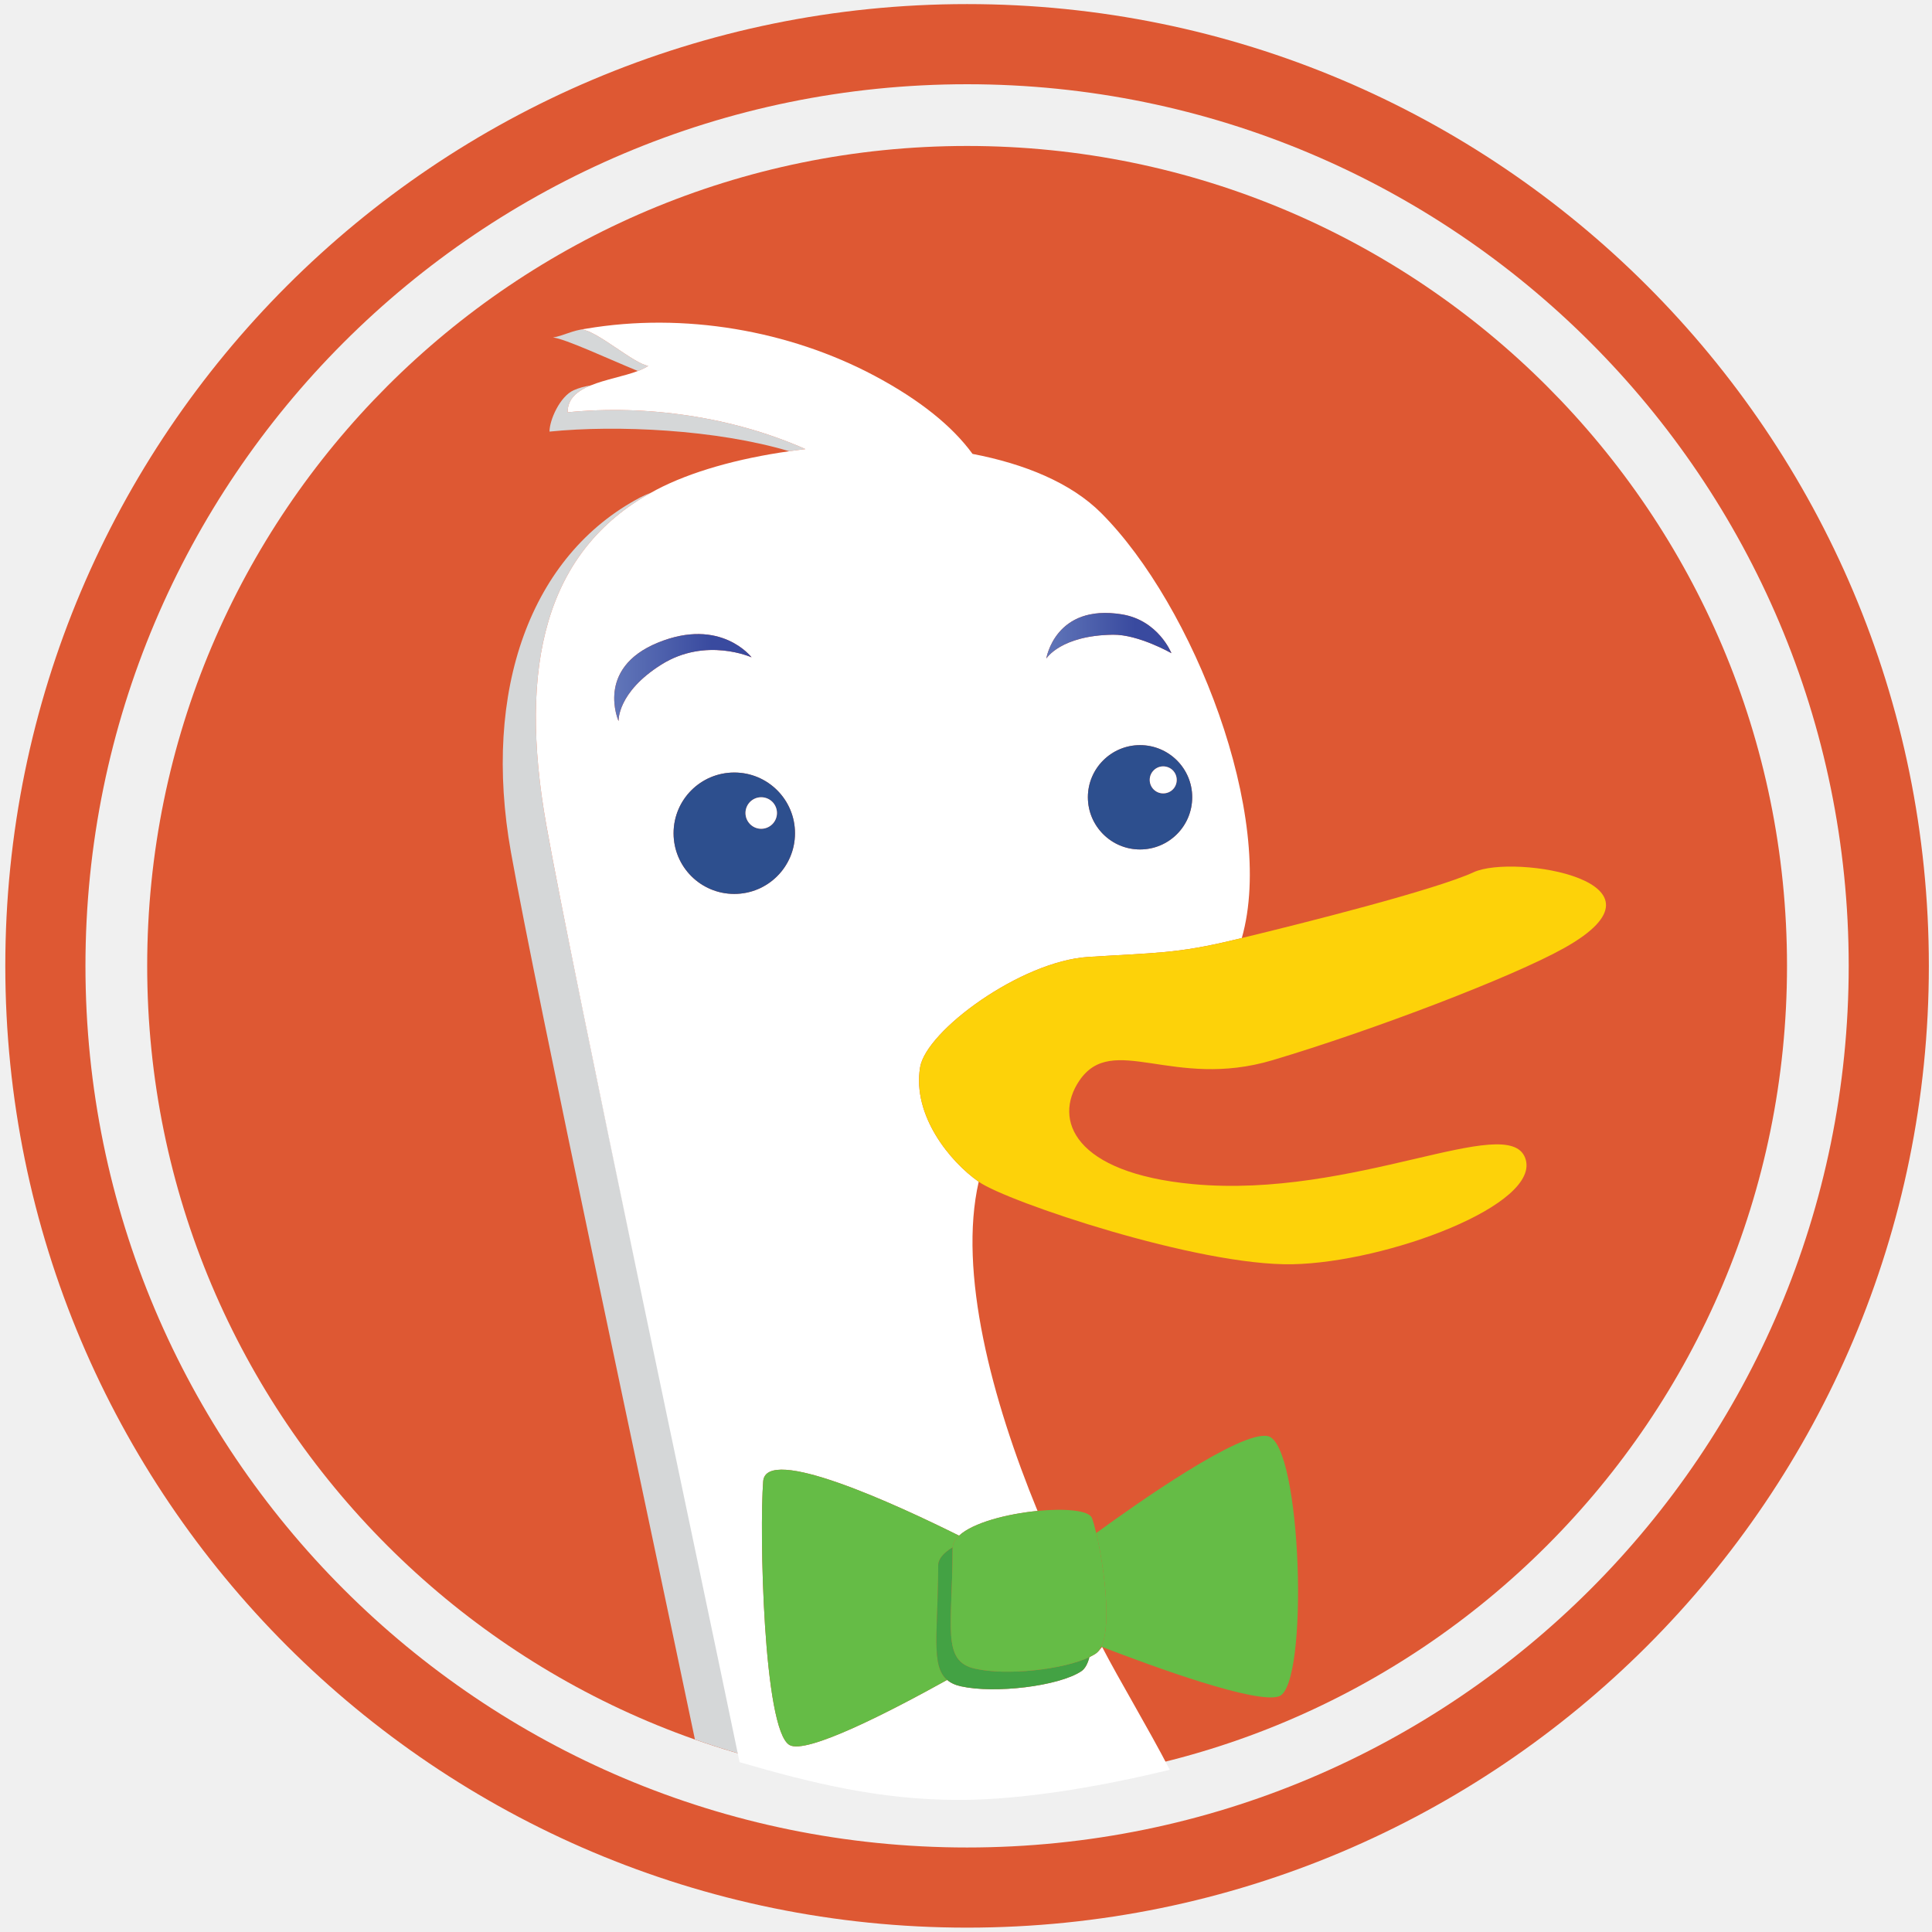
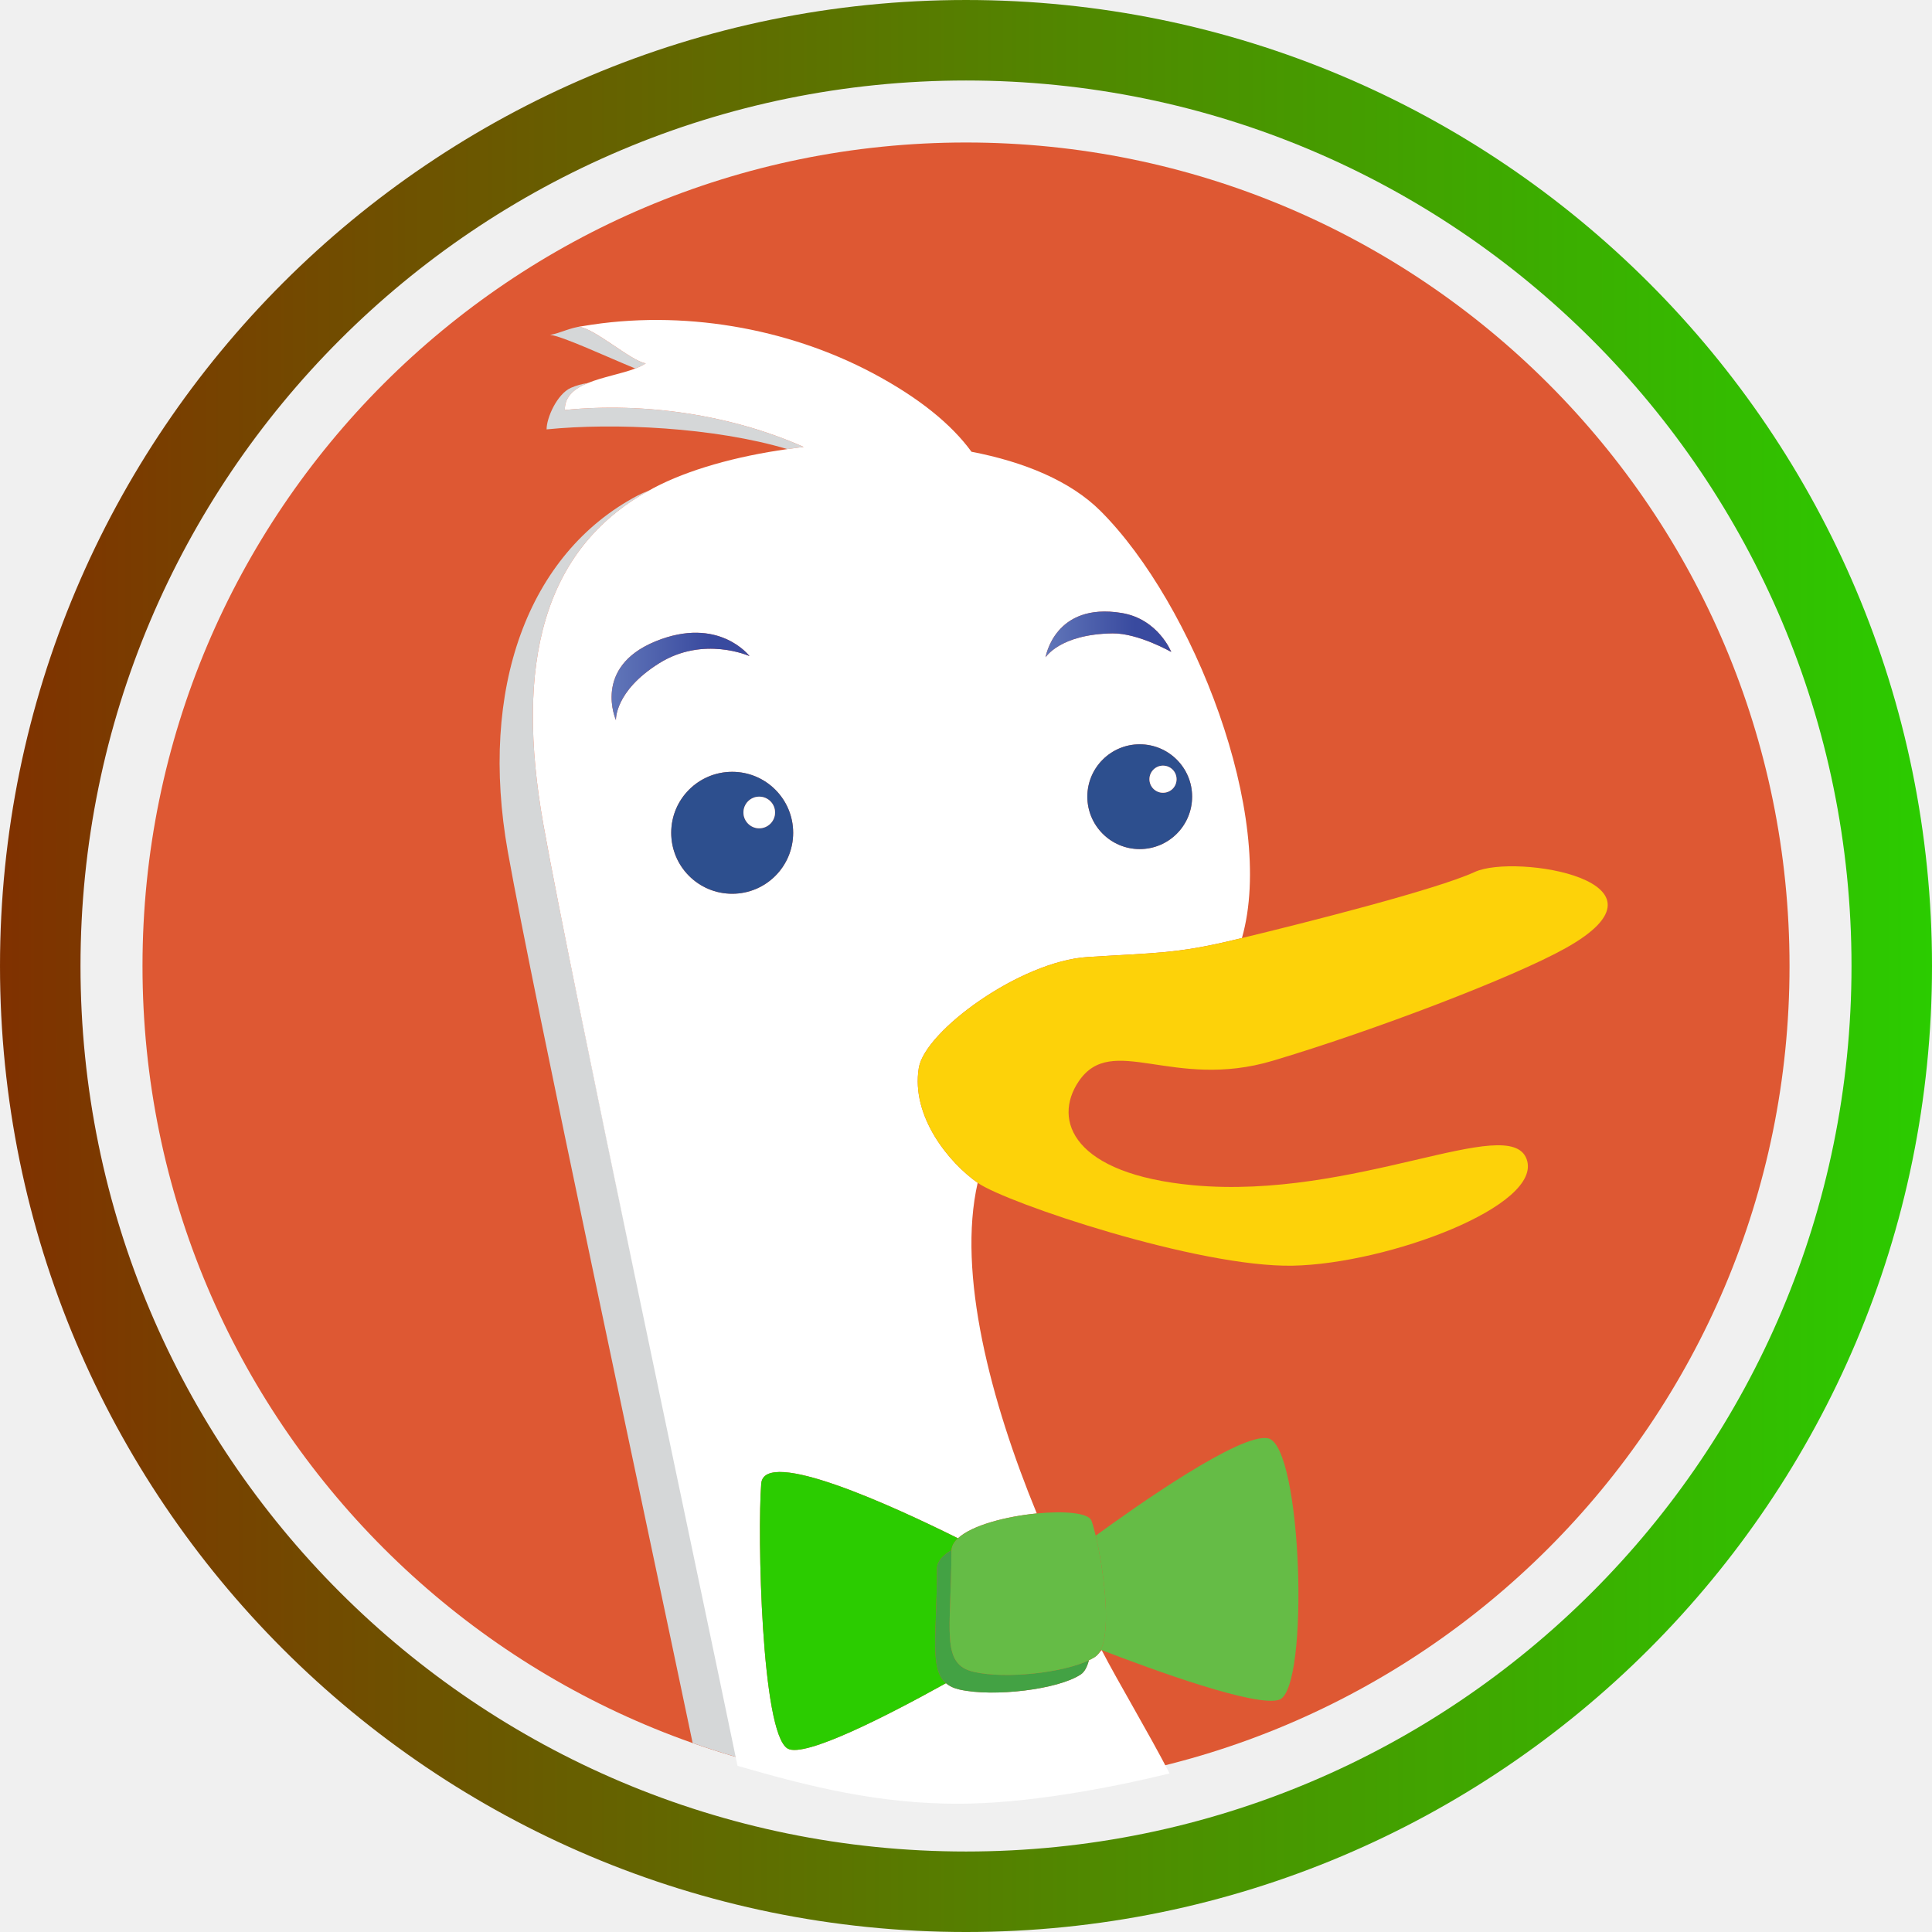
- <svg xmlns="http://www.w3.org/2000/svg" width="800px" height="800px" viewBox="0 -0.5 256 256" version="1.1" preserveAspectRatio="xMidYMid">
+ <svg xmlns="http://www.w3.org/2000/svg" version="1.1" width="170.796" height="170.796" viewBox="0,0,170.796,170.796">
  <defs>
-     <linearGradient x1="71.005%" y1="100%" x2="0%" y2="100%" id="linearGradient-1">
-       <stop stop-color="#394A9F" offset="0%">
- 
- </stop>
-       <stop stop-color="#6176B9" offset="100%">
- 
- </stop>
+     <linearGradient x1="154.602" y1="180" x2="325.398" y2="180" gradientUnits="userSpaceOnUse" id="color-1">
+       <stop offset="0" stop-color="#803100" />
+       <stop offset="1" stop-color="#2bcc00" />
+     </linearGradient>
+     <linearGradient x1="217.328" y1="158.264" x2="208.669" y2="158.264" gradientUnits="userSpaceOnUse" id="color-2">
+       <stop offset="0" stop-color="#394a9f" />
+       <stop offset="1" stop-color="#6176b9" />
+     </linearGradient>
+     <linearGradient x1="254.922" y1="152.714" x2="247.034" y2="152.714" gradientUnits="userSpaceOnUse" id="color-3">
+       <stop offset="0" stop-color="#394a9f" />
+       <stop offset="1" stop-color="#6176b9" />
    </linearGradient>
  </defs>
-   <g>
-     <path d="M128.145,18.841 C188.147,18.841 236.788,67.482 236.788,127.484 C236.788,187.485 188.147,236.126 128.145,236.126 C68.144,236.126 19.503,187.485 19.503,127.484 C19.503,67.482 68.144,18.841 128.145,18.841" fill="#DE5833">
- 
- </path>
-     <path d="M128.143,254.922 C198.526,254.922 255.583,197.865 255.583,127.482 C255.583,57.099 198.526,0.042 128.143,0.042 C57.76,0.042 0.703,57.099 0.703,127.482 C0.703,197.865 57.76,254.922 128.143,254.922 L128.143,254.922 Z M128.143,244.302 C63.625,244.302 11.323,192 11.323,127.482 C11.323,62.964 63.625,10.662 128.143,10.662 C192.661,10.662 244.963,62.964 244.963,127.482 C244.963,192 192.661,244.302 128.143,244.302 L128.143,244.302 Z" fill="#DE5833">
- 
- </path>
-     <g transform="translate(66, 42)">
-       <path d="M9.219,12.13 C9.198,10.303 10.525,9.28 12.288,8.563 C11.481,8.695 10.708,8.897 10.012,9.209 C8.174,10.042 6.8,13.196 6.813,14.689 C15.736,13.787 28.931,14.411 38.58,17.291 C39.292,17.191 40.004,17.091 40.727,17.008 C31.103,12.735 19.661,11.085 9.219,12.13" fill="#D5D7D8">
- 
- </path>
-       <path d="M11.048,1.15 C11.249,1.114 11.453,1.089 11.655,1.055 C9.73,1.294 8.715,1.982 7.27,2.219 C8.839,2.358 14.784,5.133 18.52,6.659 C19.044,6.46 19.516,6.239 19.901,5.978 C17.964,5.692 13.151,1.342 11.048,1.15" fill="#D5D7D8">
- 
- </path>
-       <path d="M20.326,22.756 C19.791,22.962 19.283,23.177 18.843,23.408 C4.298,31.071 -2.127,48.97 1.702,70.418 C5.197,89.936 19.522,156.623 26.081,187.989 C27.996,188.662 29.934,189.287 31.896,189.854 C26.055,161.614 10.112,87.614 6.392,66.831 C2.621,45.688 6.29,30.517 20.326,22.756" fill="#D5D7D8">
- 
- </path>
-       <path d="M79.184,176.618 C78.944,176.778 78.658,176.928 78.353,177.074 C78.127,177.95 77.782,178.614 77.279,178.948 C74.275,180.941 65.79,181.945 61.31,180.941 C60.539,180.77 59.955,180.487 59.499,180.098 C51.85,184.345 40.85,189.999 38.616,188.725 C35.126,186.724 34.62,160.274 35.126,153.783 C35.495,148.883 52.707,156.82 61.08,160.983 C62.931,159.254 67.466,158.097 71.48,157.704 C65.415,142.943 60.942,126.059 63.684,114.086 C59.894,111.445 54.871,105.32 55.917,98.927 C56.723,94.061 69.297,84.855 78.2,84.299 C87.123,83.736 89.904,83.863 97.338,82.083 C97.71,81.994 98.119,81.896 98.547,81.793 C103.123,65.706 92.148,37.719 79.906,25.472 C75.915,21.481 69.779,18.969 62.865,17.643 C60.206,13.994 55.917,10.505 49.845,7.274 C38.57,1.288 24.636,-1.149 11.655,1.055 C11.453,1.089 11.249,1.114 11.048,1.15 C13.151,1.342 17.964,5.692 19.901,5.978 C19.516,6.239 19.044,6.46 18.52,6.659 C16.702,7.351 14.231,7.771 12.288,8.563 C10.525,9.28 9.198,10.303 9.219,12.13 C19.661,11.085 31.103,12.735 40.727,17.008 C40.004,17.091 39.292,17.191 38.58,17.291 C31.755,18.251 25.482,20.019 20.95,22.41 C20.737,22.521 20.535,22.641 20.326,22.756 C6.29,30.517 2.621,45.688 6.392,66.831 C10.112,87.614 26.159,162.76 32,191 C41.603,193.779 50.582,196 61.08,196 C69.992,196 80.711,194.025 89,192 C86.089,186.387 82.344,180.18 80.036,175.729 C79.728,176.096 79.485,176.417 79.184,176.618 Z M85.057,70.057 C81.253,70.057 78.15,66.963 78.15,63.137 C78.15,59.329 81.253,56.234 85.057,56.234 C88.882,56.234 91.973,59.329 91.973,63.137 C91.973,66.963 88.882,70.057 85.057,70.057 L85.057,70.057 Z M89.218,44.049 C89.218,44.049 84.861,41.56 81.48,41.602 C74.532,41.693 72.64,44.763 72.64,44.763 C72.64,44.763 73.806,37.445 82.691,38.913 C87.508,39.714 89.218,44.049 89.218,44.049 L89.218,44.049 Z M15.963,53.046 C15.963,53.046 12.834,46.073 21.173,42.656 C29.521,39.238 33.586,44.601 33.586,44.601 C33.586,44.601 27.524,41.859 21.63,45.563 C15.746,49.263 15.963,53.046 15.963,53.046 L15.963,53.046 Z M23.253,67.908 C23.253,63.462 26.848,59.864 31.3,59.864 C35.74,59.864 39.34,63.462 39.34,67.908 C39.34,72.355 35.74,75.949 31.3,75.949 C26.848,75.951 23.253,72.355 23.253,67.908 L23.253,67.908 Z" fill="#FFFFFF">
- 
- </path>
-       <path d="M39.34,67.908 C39.34,63.462 35.74,59.864 31.3,59.864 C26.848,59.864 23.253,63.462 23.253,67.908 C23.253,72.355 26.848,75.951 31.3,75.949 C35.74,75.949 39.34,72.355 39.34,67.908 L39.34,67.908 Z M34.862,67.317 C33.72,67.32 32.781,66.381 32.781,65.227 C32.781,64.07 33.717,63.139 34.862,63.139 C36.016,63.139 36.952,64.07 36.952,65.227 C36.952,66.381 36.016,67.317 34.862,67.317 L34.862,67.317 Z" fill="#2D4F8E">
- 
- </path>
-       <path d="M34.862,63.139 C33.717,63.139 32.781,64.07 32.781,65.227 C32.781,66.381 33.72,67.32 34.862,67.317 C36.016,67.317 36.952,66.381 36.952,65.227 C36.952,64.07 36.016,63.139 34.862,63.139" fill="#FFFFFF">
- 
- </path>
-       <path d="M85.057,56.234 C81.253,56.234 78.15,59.329 78.15,63.137 C78.15,66.963 81.253,70.057 85.057,70.057 C88.882,70.057 91.973,66.963 91.973,63.137 C91.973,59.329 88.882,56.234 85.057,56.234 L85.057,56.234 Z M88.124,62.628 C87.149,62.628 86.344,61.835 86.344,60.839 C86.344,59.856 87.149,59.049 88.124,59.049 C89.141,59.049 89.921,59.856 89.921,60.839 C89.921,61.835 89.141,62.628 88.124,62.628 L88.124,62.628 Z" fill="#2D4F8E">
- 
- </path>
-       <path d="M88.124,59.049 C87.149,59.049 86.344,59.856 86.344,60.839 C86.344,61.835 87.149,62.628 88.124,62.628 C89.141,62.628 89.921,61.835 89.921,60.839 C89.921,59.856 89.141,59.049 88.124,59.049" fill="#FFFFFF">
- 
- </path>
-       <path d="M33.586,44.601 C33.586,44.601 29.521,39.238 21.173,42.656 C12.834,46.073 15.963,53.046 15.963,53.046 C15.963,53.046 15.746,49.263 21.63,45.563 C27.524,41.859 33.586,44.601 33.586,44.601" fill="url(#linearGradient-1)">
- 
- </path>
-       <path d="M82.691,38.913 C73.806,37.445 72.64,44.763 72.64,44.763 C72.64,44.763 74.532,41.693 81.48,41.602 C84.861,41.56 89.218,44.049 89.218,44.049 C89.218,44.049 87.508,39.714 82.691,38.913" fill="url(#linearGradient-1)">
- 
- </path>
-       <path d="M78.2,84.299 C69.297,84.855 56.723,94.061 55.917,98.927 C54.871,105.32 59.894,111.445 63.684,114.086 C63.694,114.093 63.705,114.102 63.715,114.109 C67.504,116.745 92.733,125.256 105.25,125.02 C117.781,124.776 138.361,117.102 136.101,110.953 C133.851,104.802 113.412,116.38 92.094,114.404 C76.306,112.937 73.519,105.864 77.015,100.698 C81.412,94.205 89.421,101.93 102.631,97.977 C115.861,94.035 134.363,86.979 141.228,83.137 C157.101,74.288 134.586,70.618 129.268,73.073 C124.227,75.402 106.681,79.83 98.547,81.793 C98.119,81.896 97.71,81.994 97.338,82.083 C89.904,83.863 87.123,83.736 78.2,84.299" fill="#FDD209">
- 
- </path>
-     </g>
-     <g transform="translate(100, 189)">
-       <path d="M24.316,17.97 C24.316,17.049 25.057,16.234 26.233,15.539 C26.266,14.98 26.57,14.46 27.08,13.983 C18.707,9.82 1.495,1.883 1.126,6.783 C0.62,13.274 1.126,39.724 4.616,41.725 C6.85,42.999 17.85,37.345 25.499,33.098 C23.292,31.217 24.316,26.651 24.316,17.97" fill="#65BC46">
- 
- </path>
-       <path d="M45.925,28.686 C45.961,28.7 46,28.715 46.036,28.729 C52.89,31.374 66.534,36.353 69.497,35.266 C73.492,33.739 72.492,1.813 68.008,0.796 C64.416,-0.001 50.665,9.688 45.255,13.635 C46.212,17.676 47.37,25.68 45.925,28.686" fill="#65BC46">
- 
- </path>
-       <path d="M29.214,31.611 C24.719,30.615 26.221,26.118 26.221,15.64 C26.221,15.606 26.231,15.573 26.233,15.539 C25.057,16.234 24.316,17.049 24.316,17.97 C24.316,26.651 23.292,31.217 25.499,33.098 C25.955,33.487 26.539,33.77 27.31,33.941 C31.79,34.945 40.275,33.941 43.279,31.948 C43.782,31.614 44.127,30.95 44.353,30.074 C40.837,31.758 33.329,32.547 29.214,31.611" fill="#43A244">
- 
- </path>
-       <path d="M27.08,13.983 C26.57,14.46 26.266,14.98 26.233,15.539 C26.231,15.573 26.221,15.606 26.221,15.64 C26.221,26.118 24.719,30.615 29.214,31.611 C33.329,32.547 40.837,31.758 44.353,30.074 C44.658,29.928 44.944,29.778 45.184,29.618 C45.485,29.417 45.728,29.096 45.925,28.686 C47.37,25.68 46.212,17.676 45.255,13.635 C45.044,12.746 44.844,12.046 44.683,11.636 C44.27,10.614 41.089,10.351 37.48,10.704 C33.466,11.097 28.931,12.254 27.08,13.983" fill="#65BC46">
- 
- </path>
+   <g transform="translate(-154.6018,-94.60178)">
+     <g data-paper-data="{&quot;isPaintingLayer&quot;:true}" fill-rule="nonzero" stroke="none" stroke-width="1" stroke-linecap="butt" stroke-linejoin="miter" stroke-miterlimit="10" stroke-dasharray="" stroke-dashoffset="0" style="mix-blend-mode: normal">
+       <path d="M240.001,107.199c40.208,0 72.802,32.595 72.802,72.802c0,40.207 -32.595,72.802 -72.802,72.802c-40.207,0 -72.802,-32.595 -72.802,-72.802c0,-40.208 32.595,-72.802 72.802,-72.802" fill="#de5833" />
+       <path d="M240,265.398c-47.164,0 -85.398,-38.234 -85.398,-85.398c0,-47.164 38.234,-85.398 85.398,-85.398c47.164,0 85.398,38.234 85.398,85.398c0,47.164 -38.234,85.398 -85.398,85.398zM240,258.282c43.234,0 78.282,-35.048 78.282,-78.282c0,-43.234 -35.048,-78.282 -78.282,-78.282c-43.234,0 -78.282,35.048 -78.282,78.282c0,43.234 35.048,78.282 78.282,78.282z" fill="url(#color-1)" />
+       <g>
+         <path d="M204.535,130.846c6.997,-0.7 14.665,0.405 21.114,3.269c-0.484,0.056 -0.962,0.123 -1.439,0.19c-6.466,-1.93 -15.308,-2.348 -21.287,-1.744c-0.009,-1 0.912,-3.114 2.144,-3.672c0.466,-0.209 0.984,-0.344 1.525,-0.433c-1.181,0.48 -2.071,1.166 -2.057,2.39" fill="#d5d7d8" />
+         <path d="M205.761,123.489c1.409,0.129 4.634,3.044 5.932,3.235c-0.258,0.175 -0.574,0.323 -0.925,0.456c-2.504,-1.023 -6.487,-2.882 -7.539,-2.975c0.968,-0.159 1.648,-0.62 2.938,-0.78c-0.135,0.023 -0.272,0.04 -0.407,0.064" fill="#d5d7d8" />
+         <path d="M211.978,137.967c-9.406,5.201 -11.864,15.367 -9.337,29.535c2.493,13.927 13.176,63.515 17.09,82.438c-1.315,-0.38 -2.613,-0.799 -3.897,-1.25c-4.395,-21.019 -13.994,-65.706 -16.337,-78.785c-2.566,-14.372 1.74,-26.367 11.486,-31.502c0.295,-0.155 0.635,-0.299 0.994,-0.437" fill="#d5d7d8" />
+         <path d="M251.99,240.475c1.547,2.983 4.056,7.142 6.007,10.903c-5.555,1.357 -12.737,2.68 -18.709,2.68c-7.035,0 -13.052,-1.488 -19.487,-3.351c-3.914,-18.924 -14.667,-69.279 -17.16,-83.206c-2.527,-14.168 -0.068,-24.334 9.337,-29.535c0.14,-0.077 0.275,-0.157 0.418,-0.232c3.037,-1.602 7.24,-2.787 11.814,-3.43c0.477,-0.067 0.954,-0.134 1.439,-0.19c-6.449,-2.863 -14.116,-3.969 -21.114,-3.269c-0.014,-1.224 0.875,-1.91 2.057,-2.39c1.302,-0.531 2.958,-0.812 4.176,-1.276c0.351,-0.133 0.667,-0.281 0.925,-0.456c-1.298,-0.192 -4.523,-3.107 -5.932,-3.235c0.135,-0.024 0.271,-0.041 0.407,-0.064c8.699,-1.477 18.036,0.156 25.591,4.167c4.069,2.165 6.943,4.503 8.725,6.948c4.633,0.889 8.745,2.572 11.419,5.246c8.203,8.207 15.558,26.961 12.491,37.741c-0.287,0.069 -0.561,0.135 -0.81,0.194c-4.982,1.193 -6.845,1.108 -12.824,1.485c-5.966,0.373 -14.392,6.542 -14.932,9.802c-0.701,4.284 2.665,8.388 5.205,10.158c-1.837,8.023 1.16,19.337 5.224,29.229c-2.69,0.263 -5.729,1.039 -6.969,2.197c-5.611,-2.79 -17.145,-8.108 -17.392,-4.825c-0.339,4.35 0,22.074 2.339,23.415c1.497,0.854 8.868,-2.935 13.994,-5.781c0.306,0.261 0.697,0.45 1.214,0.565c3.002,0.673 8.688,0 10.701,-1.336c0.337,-0.224 0.568,-0.669 0.72,-1.256c0.204,-0.098 0.396,-0.198 0.557,-0.306c0.202,-0.135 0.365,-0.35 0.571,-0.596zM255.355,169.664c2.563,0 4.634,-2.073 4.634,-4.637c0,-2.552 -2.071,-4.626 -4.634,-4.626c-2.549,0 -4.628,2.074 -4.628,4.626c0,2.564 2.079,4.637 4.628,4.637zM258.143,152.236c0,0 -1.146,-2.905 -4.374,-3.442c-5.954,-0.984 -6.735,3.92 -6.735,3.92c0,0 1.268,-2.057 5.924,-2.118c2.266,-0.028 5.185,1.64 5.185,1.64zM209.055,158.264c0,0 -0.145,-2.535 3.797,-5.014c3.95,-2.482 8.012,-0.645 8.012,-0.645c0,0 -2.724,-3.594 -8.318,-1.303c-5.588,2.29 -3.491,6.962 -3.491,6.962zM213.94,168.224c0,2.98 2.409,5.39 5.392,5.388c2.975,0 5.388,-2.408 5.388,-5.388c0,-2.979 -2.412,-5.39 -5.388,-5.39c-2.983,0 -5.392,2.411 -5.392,5.39z" fill="#ffffff" />
+         <path d="M224.72,168.224c0,2.98 -2.412,5.388 -5.388,5.388c-2.983,0.001 -5.392,-2.408 -5.392,-5.388c0,-2.979 2.409,-5.39 5.392,-5.39c2.975,0 5.388,2.411 5.388,5.39zM221.719,167.828c0.773,0 1.401,-0.627 1.401,-1.401c0,-0.775 -0.627,-1.399 -1.401,-1.399c-0.767,0 -1.394,0.624 -1.394,1.399c0,0.773 0.629,1.403 1.394,1.401z" fill="#2d4f8e" />
+         <path d="M221.719,165.028c0.773,0 1.401,0.624 1.401,1.399c0,0.773 -0.627,1.401 -1.401,1.401c-0.765,0.002 -1.394,-0.627 -1.394,-1.401c0,-0.775 0.627,-1.399 1.394,-1.399" fill="#ffffff" />
+         <path d="M255.355,160.401c2.563,0 4.634,2.074 4.634,4.626c0,2.564 -2.071,4.637 -4.634,4.637c-2.549,0 -4.628,-2.073 -4.628,-4.637c0,-2.552 2.079,-4.626 4.628,-4.626zM257.41,164.685c0.681,0 1.204,-0.531 1.204,-1.199c0,-0.659 -0.523,-1.199 -1.204,-1.199c-0.653,0 -1.193,0.541 -1.193,1.199c0,0.667 0.539,1.199 1.193,1.199z" fill="#2d4f8e" />
+         <path d="M257.41,162.287c0.681,0 1.204,0.541 1.204,1.199c0,0.667 -0.523,1.199 -1.204,1.199c-0.653,0 -1.193,-0.531 -1.193,-1.199c0,-0.659 0.539,-1.199 1.193,-1.199" fill="#ffffff" />
+         <path d="M220.864,152.605c0,0 -4.062,-1.837 -8.012,0.645c-3.943,2.479 -3.797,5.014 -3.797,5.014c0,0 -2.097,-4.673 3.491,-6.962c5.594,-2.29 8.318,1.303 8.318,1.303" fill="url(#color-2)" />
+         <path d="M253.769,148.794c3.228,0.537 4.374,3.442 4.374,3.442c0,0 -2.92,-1.668 -5.185,-1.64c-4.656,0.061 -5.924,2.118 -5.924,2.118c0,0 0.781,-4.904 6.735,-3.92" fill="url(#color-3)" />
+         <path d="M250.76,179.207c5.979,-0.377 7.843,-0.292 12.824,-1.485c0.249,-0.06 0.523,-0.125 0.81,-0.194c5.451,-1.315 17.208,-4.283 20.586,-5.843c3.564,-1.645 18.651,0.814 8.014,6.744c-4.6,2.575 -16.999,7.303 -25.864,9.944c-8.852,2.649 -14.219,-2.528 -17.165,1.823c-2.343,3.462 -0.475,8.201 10.105,9.184c14.285,1.324 27.982,-6.434 29.489,-2.313c1.514,4.12 -12.276,9.263 -20.673,9.426c-8.388,0.158 -25.294,-5.545 -27.833,-7.312c-0.007,-0.005 -0.014,-0.011 -0.021,-0.015c-2.54,-1.77 -5.906,-5.874 -5.205,-10.158c0.54,-3.261 8.966,-9.43 14.932,-9.802" fill="#fdd209" />
+       </g>
+       <g>
+         <path d="M237.436,233.265c0,5.817 -0.686,8.877 0.793,10.137c-5.126,2.846 -12.497,6.635 -13.994,5.781c-2.339,-1.341 -2.678,-19.065 -2.339,-23.415c0.247,-3.284 11.781,2.035 17.392,4.825c-0.342,0.32 -0.545,0.668 -0.568,1.043c-0.788,0.466 -1.285,1.012 -1.285,1.629" fill="#2bcc00" />
+         <path d="M251.916,240.446c0.968,-2.014 0.192,-7.378 -0.449,-10.086c3.625,-2.645 12.84,-9.138 15.247,-8.603c3.005,0.681 3.675,22.075 0.998,23.099c-1.986,0.728 -11.128,-2.608 -15.721,-4.38c-0.024,-0.009 -0.05,-0.019 -0.074,-0.029" fill="#65bc46" />
+         <path d="M240.718,242.406c2.757,0.627 7.789,0.099 10.145,-1.03c-0.151,0.587 -0.383,1.032 -0.72,1.256c-2.013,1.336 -7.699,2.008 -10.701,1.336c-0.517,-0.115 -0.908,-0.304 -1.214,-0.565c-1.479,-1.26 -0.793,-4.32 -0.793,-10.137c0,-0.617 0.497,-1.163 1.285,-1.629c-0.001,0.023 -0.008,0.045 -0.008,0.068c0,7.021 -1.006,10.035 2.006,10.702" fill="#43a244" />
+         <path d="M239.288,230.594c1.24,-1.159 4.279,-1.934 6.969,-2.197c2.418,-0.237 4.55,-0.06 4.827,0.625c0.108,0.275 0.242,0.744 0.383,1.34c0.641,2.708 1.417,8.071 0.449,10.086c-0.132,0.275 -0.295,0.49 -0.497,0.625c-0.161,0.107 -0.352,0.208 -0.557,0.306c-2.356,1.128 -7.387,1.657 -10.145,1.03c-3.012,-0.667 -2.006,-3.681 -2.006,-10.702c0,-0.023 0.007,-0.045 0.008,-0.068c0.022,-0.375 0.226,-0.723 0.568,-1.043" fill="#65bc46" />
+       </g>
    </g>
  </g>
</svg>
